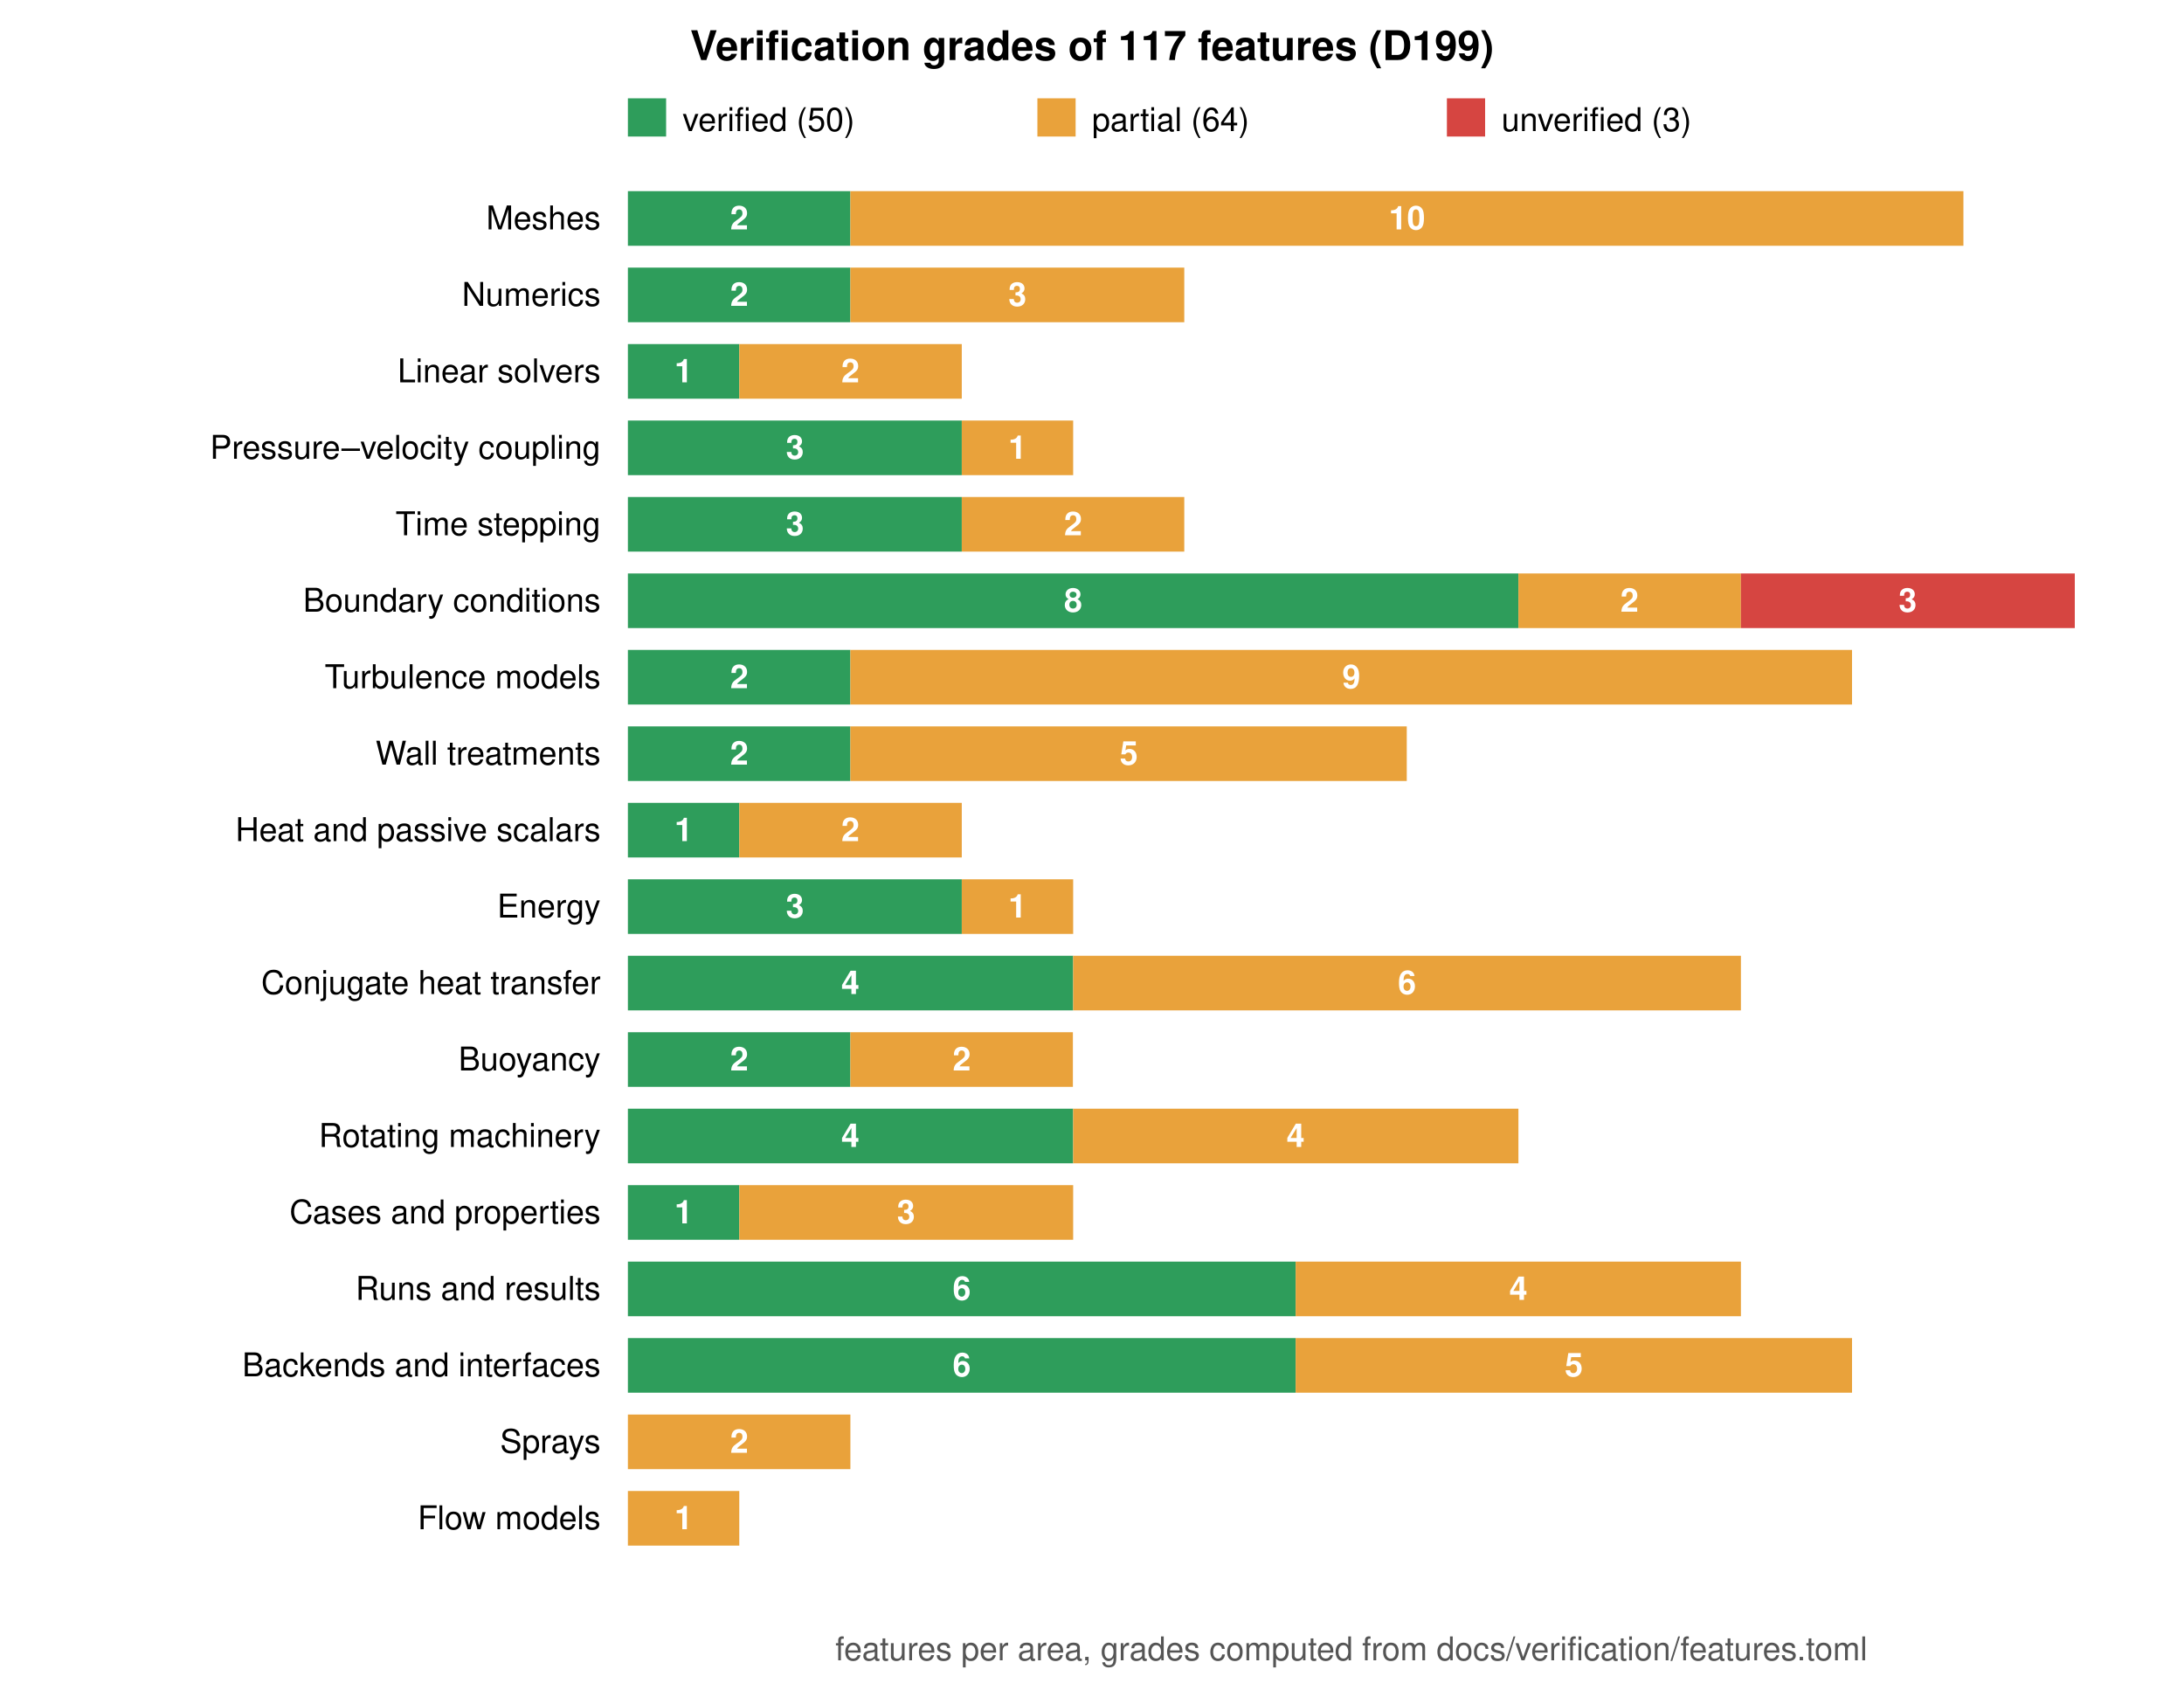
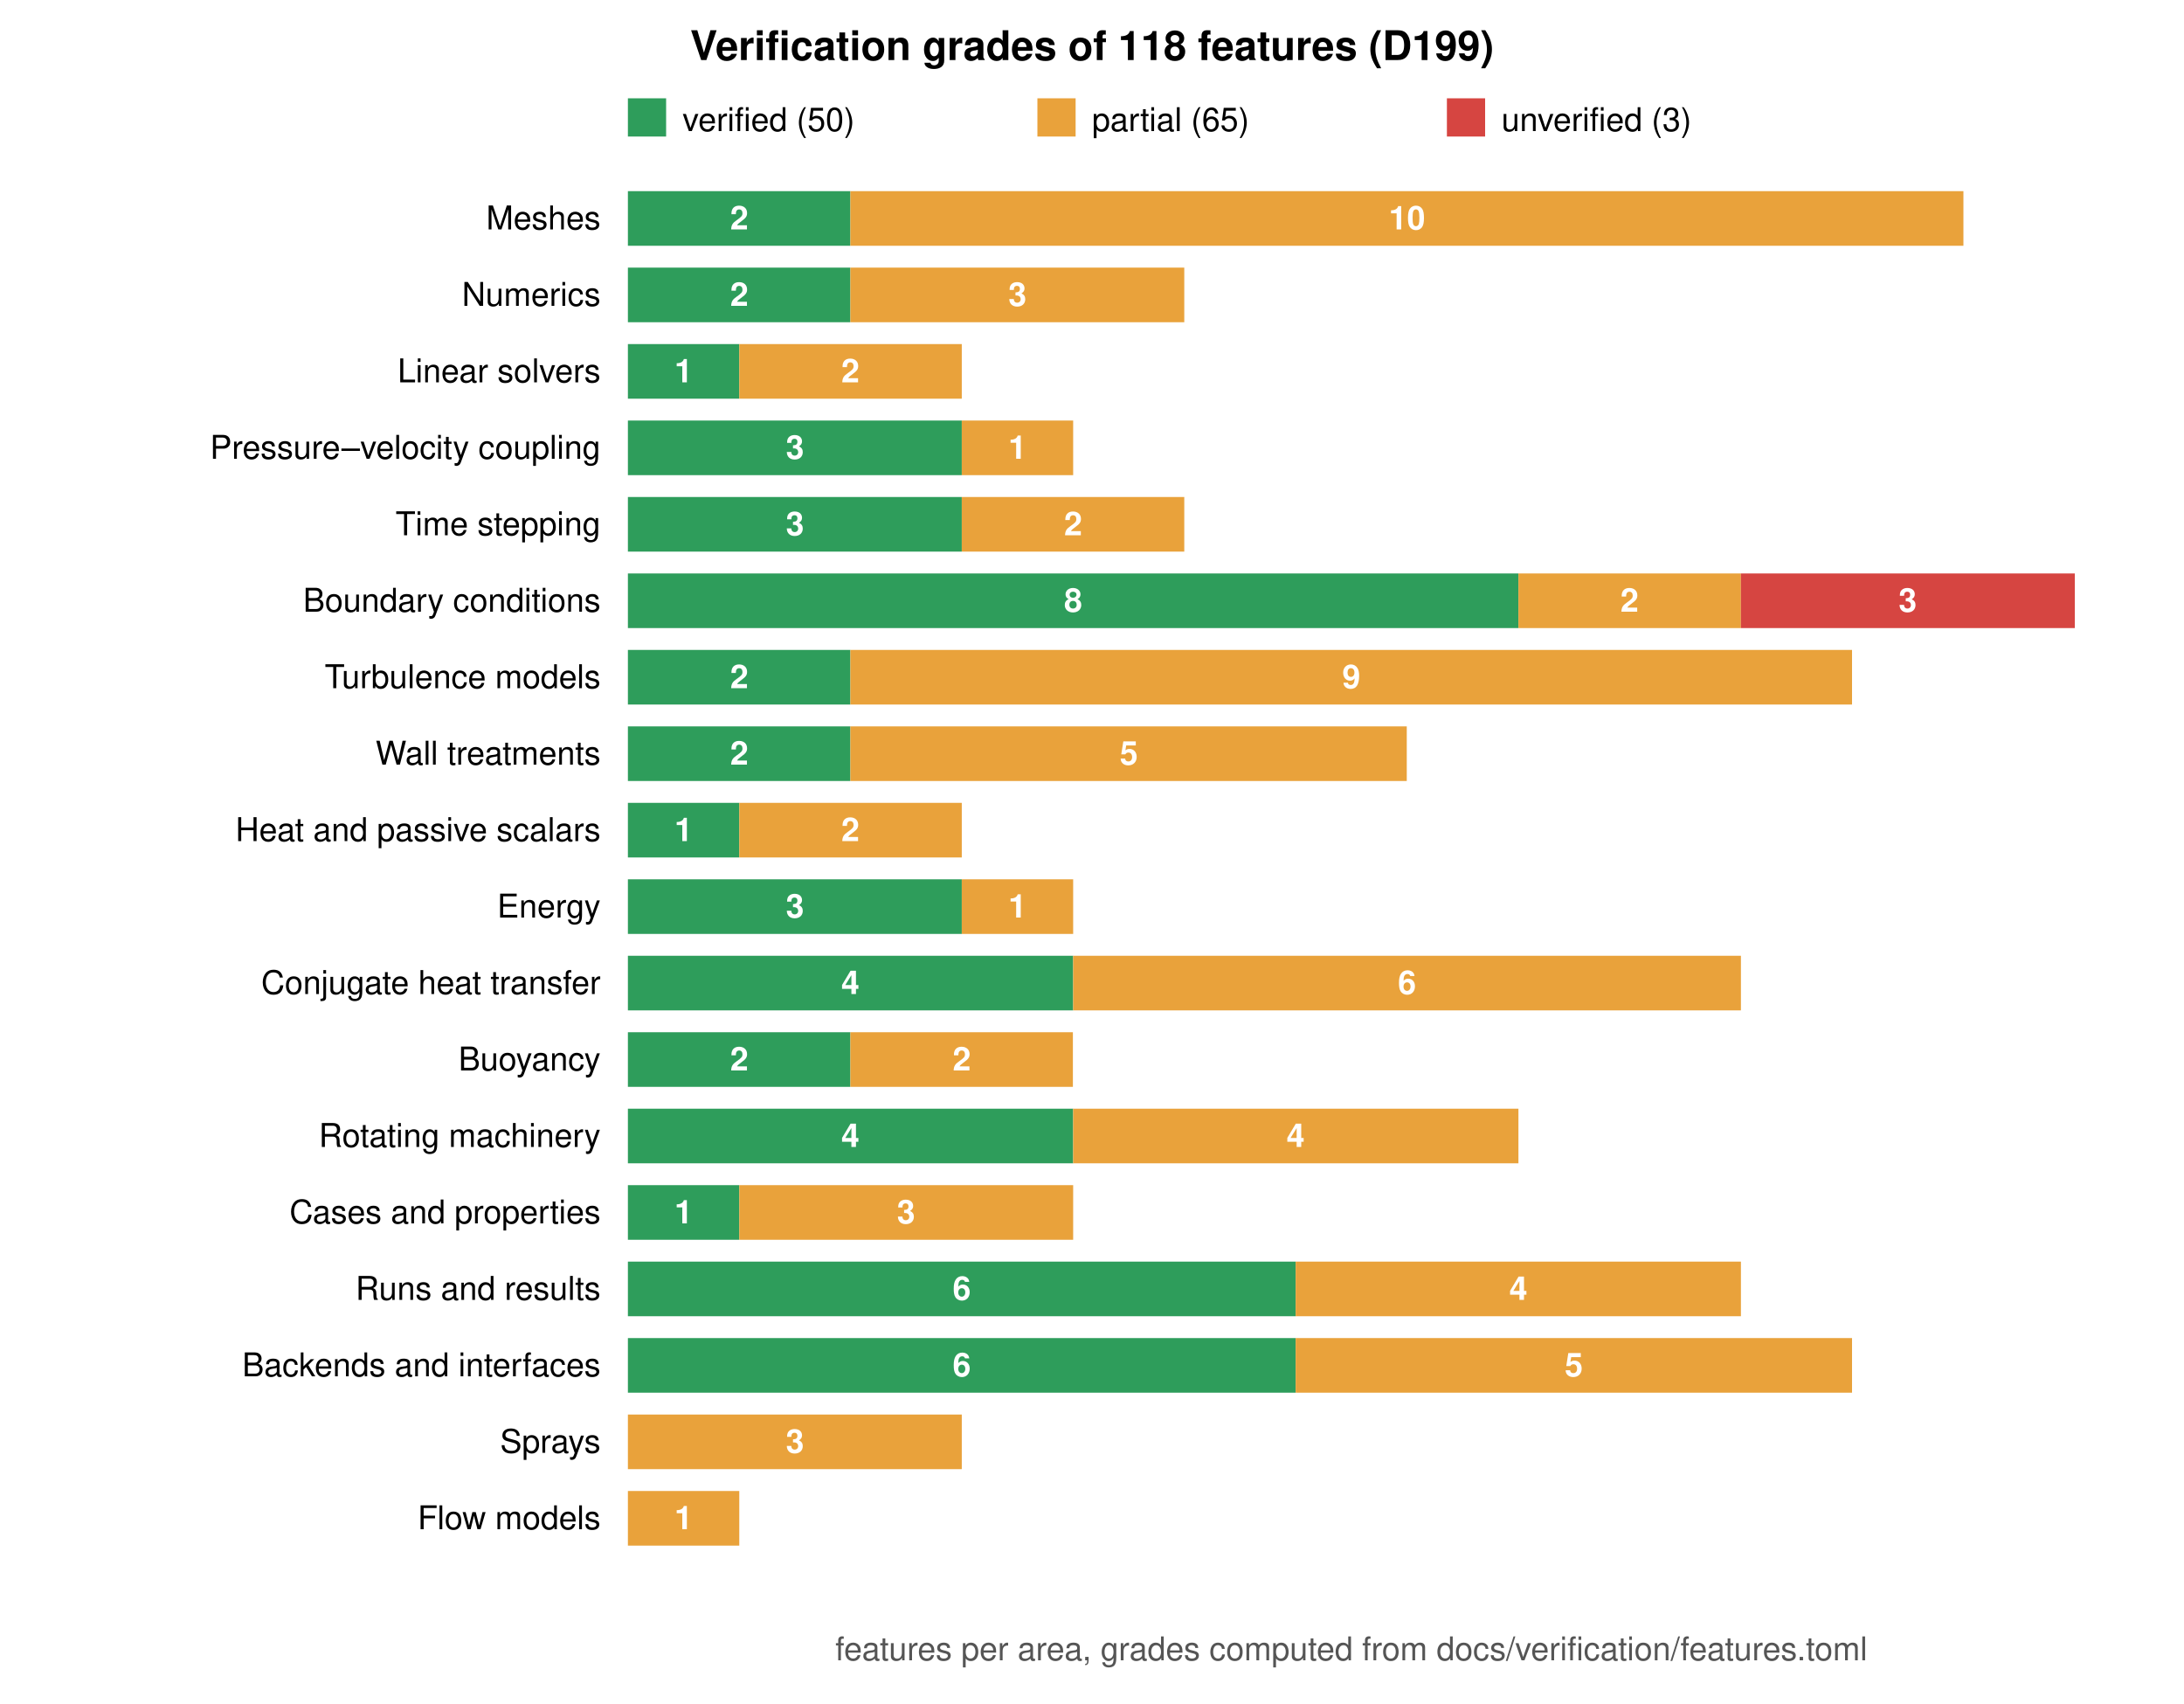
<svg xmlns="http://www.w3.org/2000/svg" viewBox="0 0 800 624" width="800" height="624" font-family="Helvetica, Arial, sans-serif" font-size="12">
  <rect width="800" height="624" fill="white" />
-   <text x="400.0" y="22" text-anchor="middle" font-size="15" font-weight="bold">Verification grades of 117 features (D199)</text>
+   <text x="400.0" y="22" text-anchor="middle" font-size="15" font-weight="bold">Verification grades of 118 features (D199)</text>
  <rect x="230" y="36" width="14" height="14" fill="#2e9d5b" />
  <text x="250" y="48">verified (50)</text>
  <rect x="380" y="36" width="14" height="14" fill="#e9a23b" />
-   <text x="400" y="48">partial (64)</text>
+   <text x="400" y="48">partial (65)</text>
  <rect x="530" y="36" width="14" height="14" fill="#d64541" />
  <text x="550" y="48">unverified (3)</text>
  <text x="220" y="84.0" text-anchor="end">Meshes</text>
  <rect x="230.0" y="70" width="81.5" height="20" fill="#2e9d5b" />
  <text x="270.8" y="84.0" text-anchor="middle" fill="white" font-weight="bold">2</text>
  <rect x="311.5" y="70" width="407.7" height="20" fill="#e9a23b" />
  <text x="515.4" y="84.0" text-anchor="middle" fill="white" font-weight="bold">10</text>
  <text x="220" y="112.0" text-anchor="end">Numerics</text>
  <rect x="230.0" y="98" width="81.5" height="20" fill="#2e9d5b" />
  <text x="270.8" y="112.0" text-anchor="middle" fill="white" font-weight="bold">2</text>
  <rect x="311.5" y="98" width="122.3" height="20" fill="#e9a23b" />
  <text x="372.7" y="112.0" text-anchor="middle" fill="white" font-weight="bold">3</text>
  <text x="220" y="140.0" text-anchor="end">Linear solvers</text>
  <rect x="230.0" y="126" width="40.8" height="20" fill="#2e9d5b" />
  <text x="250.4" y="140.0" text-anchor="middle" fill="white" font-weight="bold">1</text>
  <rect x="270.8" y="126" width="81.5" height="20" fill="#e9a23b" />
  <text x="311.5" y="140.0" text-anchor="middle" fill="white" font-weight="bold">2</text>
  <text x="220" y="168.0" text-anchor="end">Pressure–velocity coupling</text>
  <rect x="230.0" y="154" width="122.3" height="20" fill="#2e9d5b" />
  <text x="291.2" y="168.0" text-anchor="middle" fill="white" font-weight="bold">3</text>
  <rect x="352.3" y="154" width="40.8" height="20" fill="#e9a23b" />
  <text x="372.7" y="168.0" text-anchor="middle" fill="white" font-weight="bold">1</text>
  <text x="220" y="196.0" text-anchor="end">Time stepping</text>
  <rect x="230.0" y="182" width="122.3" height="20" fill="#2e9d5b" />
  <text x="291.2" y="196.0" text-anchor="middle" fill="white" font-weight="bold">3</text>
  <rect x="352.3" y="182" width="81.5" height="20" fill="#e9a23b" />
  <text x="393.1" y="196.0" text-anchor="middle" fill="white" font-weight="bold">2</text>
  <text x="220" y="224.0" text-anchor="end">Boundary conditions</text>
  <rect x="230.0" y="210" width="326.2" height="20" fill="#2e9d5b" />
  <text x="393.1" y="224.0" text-anchor="middle" fill="white" font-weight="bold">8</text>
  <rect x="556.2" y="210" width="81.5" height="20" fill="#e9a23b" />
  <text x="596.9" y="224.0" text-anchor="middle" fill="white" font-weight="bold">2</text>
  <rect x="637.7" y="210" width="122.3" height="20" fill="#d64541" />
  <text x="698.8" y="224.0" text-anchor="middle" fill="white" font-weight="bold">3</text>
  <text x="220" y="252.0" text-anchor="end">Turbulence models</text>
  <rect x="230.0" y="238" width="81.5" height="20" fill="#2e9d5b" />
  <text x="270.8" y="252.0" text-anchor="middle" fill="white" font-weight="bold">2</text>
  <rect x="311.5" y="238" width="366.9" height="20" fill="#e9a23b" />
  <text x="495.0" y="252.0" text-anchor="middle" fill="white" font-weight="bold">9</text>
  <text x="220" y="280.0" text-anchor="end">Wall treatments</text>
  <rect x="230.0" y="266" width="81.5" height="20" fill="#2e9d5b" />
  <text x="270.8" y="280.0" text-anchor="middle" fill="white" font-weight="bold">2</text>
  <rect x="311.5" y="266" width="203.8" height="20" fill="#e9a23b" />
  <text x="413.5" y="280.0" text-anchor="middle" fill="white" font-weight="bold">5</text>
  <text x="220" y="308.0" text-anchor="end">Heat and passive scalars</text>
  <rect x="230.0" y="294" width="40.8" height="20" fill="#2e9d5b" />
  <text x="250.4" y="308.0" text-anchor="middle" fill="white" font-weight="bold">1</text>
  <rect x="270.8" y="294" width="81.5" height="20" fill="#e9a23b" />
  <text x="311.5" y="308.0" text-anchor="middle" fill="white" font-weight="bold">2</text>
  <text x="220" y="336.0" text-anchor="end">Energy</text>
  <rect x="230.0" y="322" width="122.3" height="20" fill="#2e9d5b" />
  <text x="291.2" y="336.0" text-anchor="middle" fill="white" font-weight="bold">3</text>
  <rect x="352.3" y="322" width="40.8" height="20" fill="#e9a23b" />
  <text x="372.7" y="336.0" text-anchor="middle" fill="white" font-weight="bold">1</text>
  <text x="220" y="364.0" text-anchor="end">Conjugate heat transfer</text>
  <rect x="230.0" y="350" width="163.1" height="20" fill="#2e9d5b" />
  <text x="311.5" y="364.0" text-anchor="middle" fill="white" font-weight="bold">4</text>
  <rect x="393.1" y="350" width="244.6" height="20" fill="#e9a23b" />
  <text x="515.4" y="364.0" text-anchor="middle" fill="white" font-weight="bold">6</text>
  <text x="220" y="392.0" text-anchor="end">Buoyancy</text>
  <rect x="230.0" y="378" width="81.5" height="20" fill="#2e9d5b" />
  <text x="270.8" y="392.0" text-anchor="middle" fill="white" font-weight="bold">2</text>
  <rect x="311.5" y="378" width="81.5" height="20" fill="#e9a23b" />
  <text x="352.3" y="392.0" text-anchor="middle" fill="white" font-weight="bold">2</text>
  <text x="220" y="420.0" text-anchor="end">Rotating machinery</text>
  <rect x="230.0" y="406" width="163.1" height="20" fill="#2e9d5b" />
  <text x="311.5" y="420.0" text-anchor="middle" fill="white" font-weight="bold">4</text>
  <rect x="393.1" y="406" width="163.1" height="20" fill="#e9a23b" />
  <text x="474.6" y="420.0" text-anchor="middle" fill="white" font-weight="bold">4</text>
  <text x="220" y="448.0" text-anchor="end">Cases and properties</text>
  <rect x="230.0" y="434" width="40.8" height="20" fill="#2e9d5b" />
  <text x="250.4" y="448.0" text-anchor="middle" fill="white" font-weight="bold">1</text>
  <rect x="270.8" y="434" width="122.3" height="20" fill="#e9a23b" />
  <text x="331.9" y="448.0" text-anchor="middle" fill="white" font-weight="bold">3</text>
  <text x="220" y="476.0" text-anchor="end">Runs and results</text>
  <rect x="230.0" y="462" width="244.6" height="20" fill="#2e9d5b" />
  <text x="352.3" y="476.0" text-anchor="middle" fill="white" font-weight="bold">6</text>
  <rect x="474.6" y="462" width="163.1" height="20" fill="#e9a23b" />
  <text x="556.2" y="476.0" text-anchor="middle" fill="white" font-weight="bold">4</text>
  <text x="220" y="504.0" text-anchor="end">Backends and interfaces</text>
  <rect x="230.0" y="490" width="244.6" height="20" fill="#2e9d5b" />
  <text x="352.3" y="504.0" text-anchor="middle" fill="white" font-weight="bold">6</text>
  <rect x="474.6" y="490" width="203.8" height="20" fill="#e9a23b" />
  <text x="576.5" y="504.0" text-anchor="middle" fill="white" font-weight="bold">5</text>
  <text x="220" y="532.0" text-anchor="end">Sprays</text>
-   <rect x="230.0" y="518" width="81.5" height="20" fill="#e9a23b" />
-   <text x="270.8" y="532.0" text-anchor="middle" fill="white" font-weight="bold">2</text>
+   <rect x="230.0" y="518" width="122.3" height="20" fill="#e9a23b" />
+   <text x="291.2" y="532.0" text-anchor="middle" fill="white" font-weight="bold">3</text>
  <text x="220" y="560.0" text-anchor="end">Flow models</text>
  <rect x="230.0" y="546" width="40.8" height="20" fill="#e9a23b" />
  <text x="250.4" y="560.0" text-anchor="middle" fill="white" font-weight="bold">1</text>
  <text x="495.0" y="608" text-anchor="middle" fill="#555">features per area, grades computed from docs/verification/features.toml</text>
</svg>
